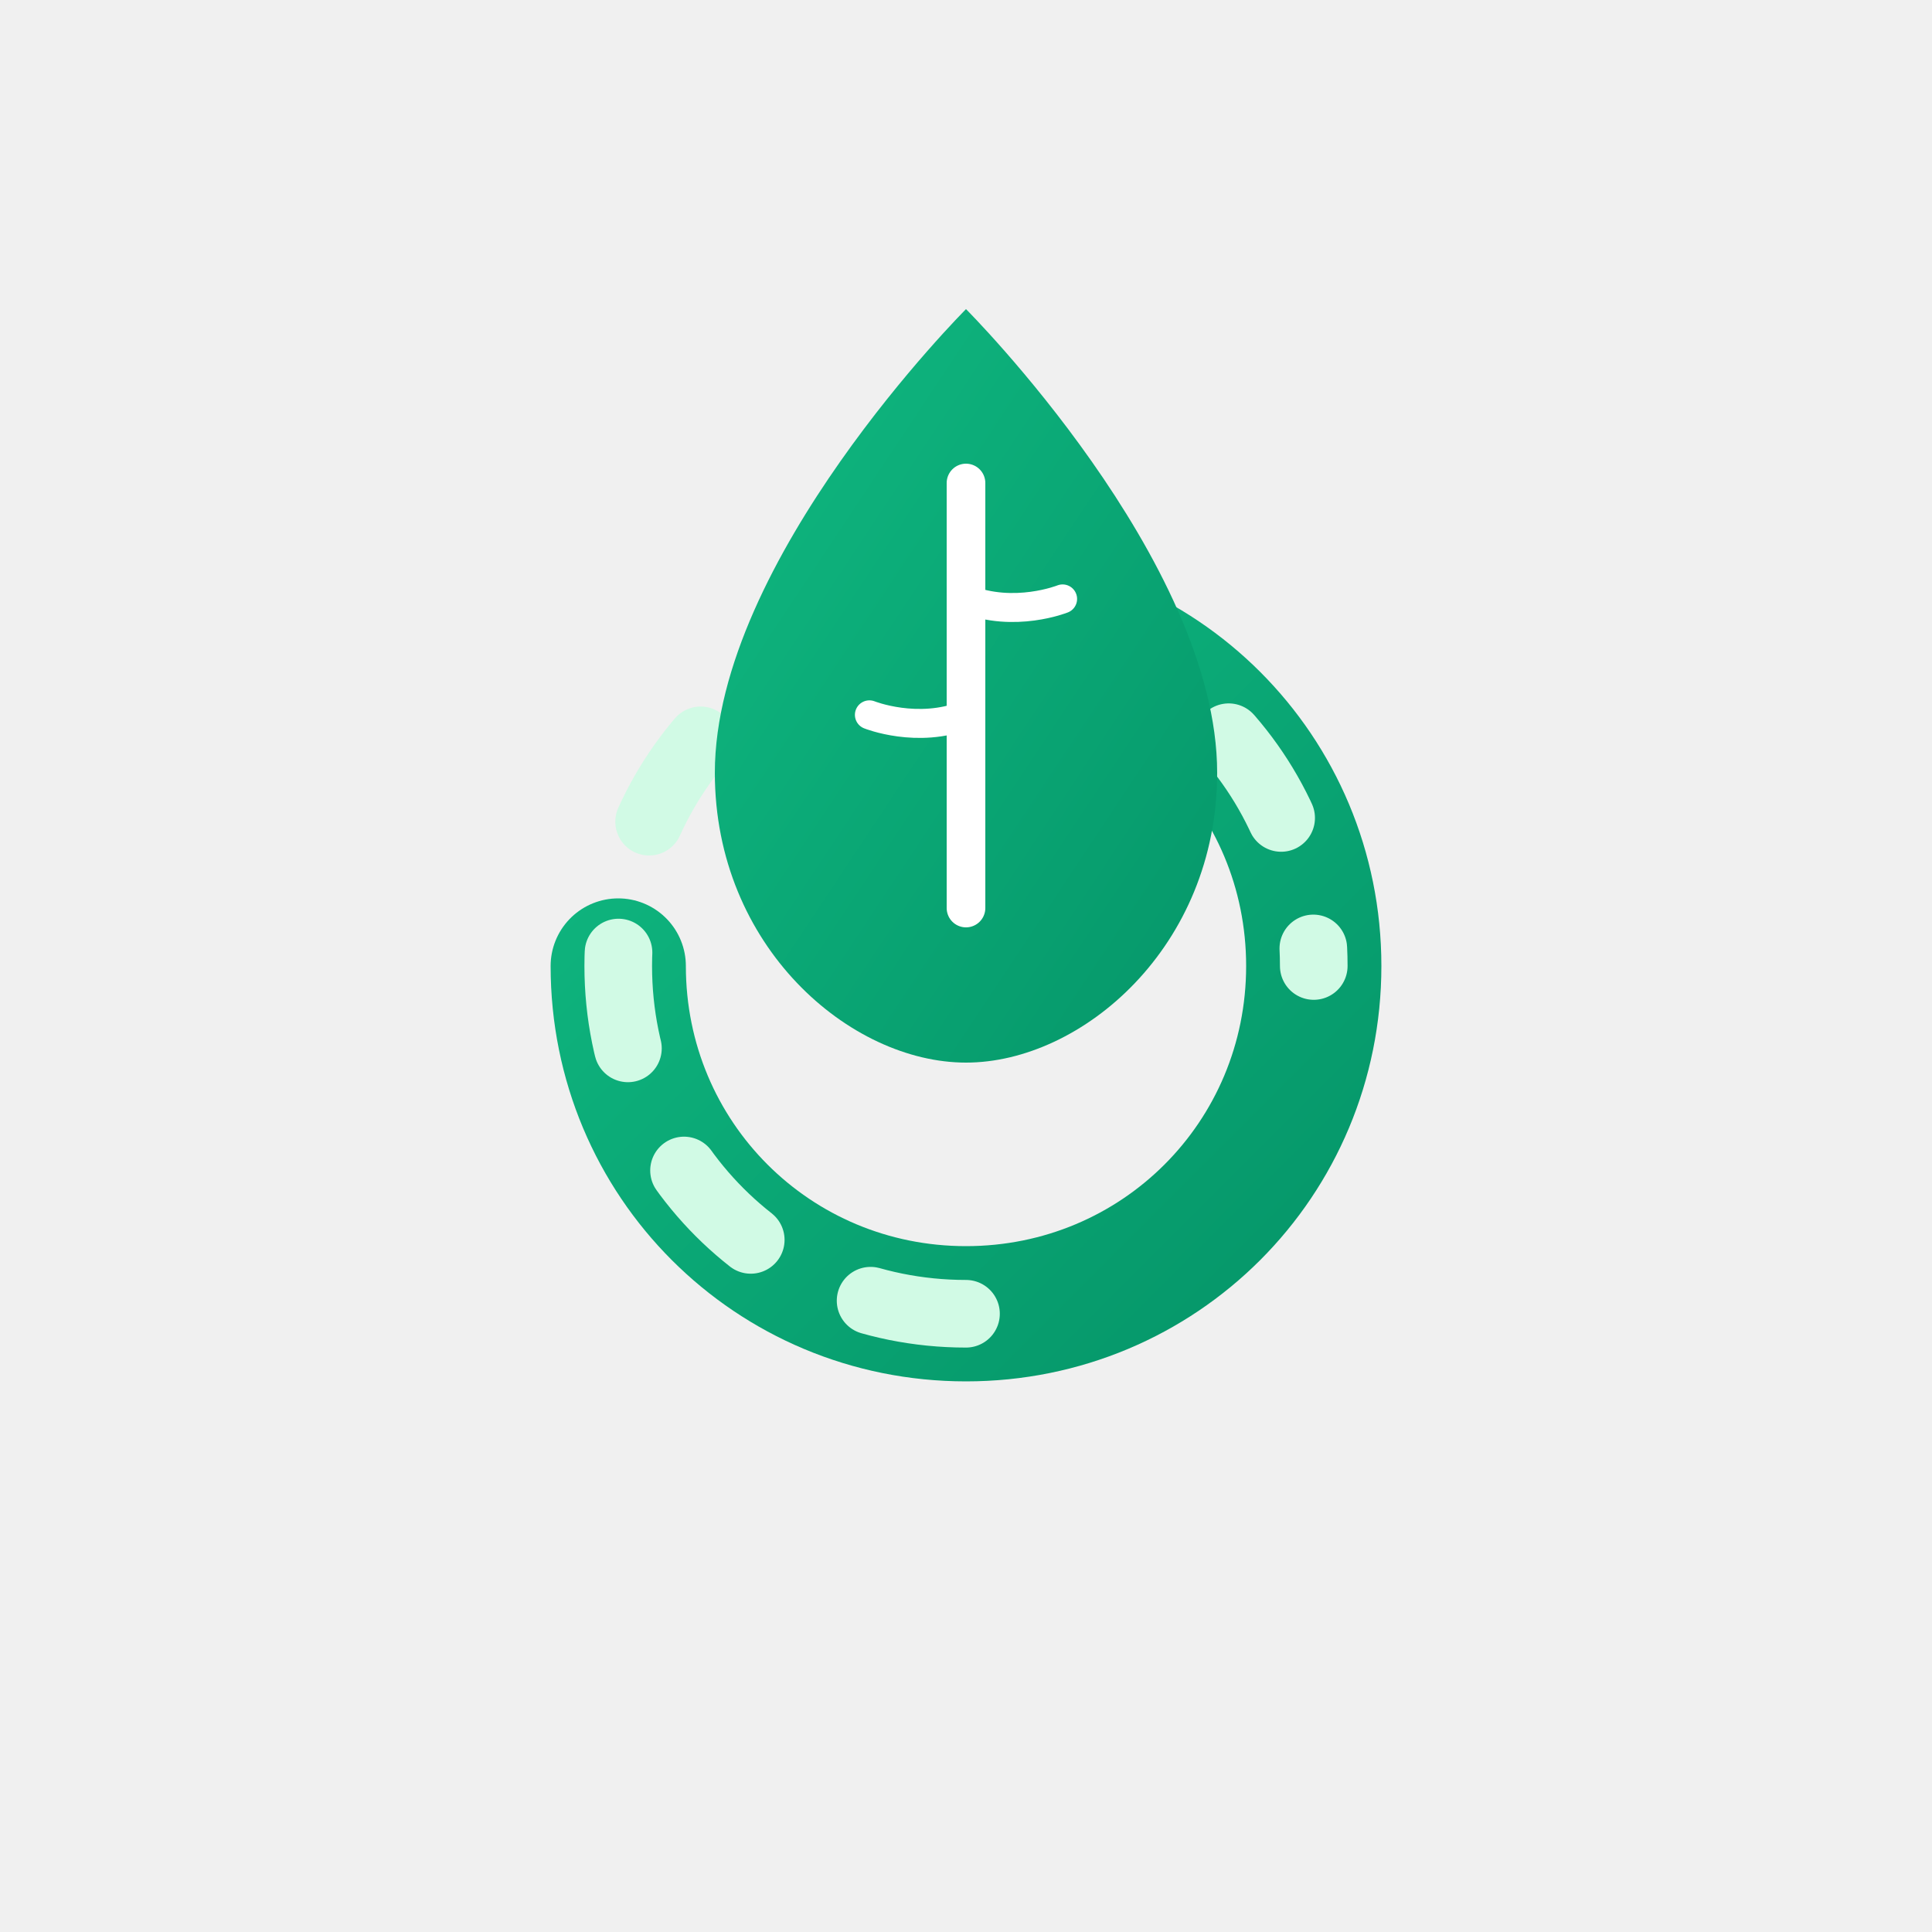
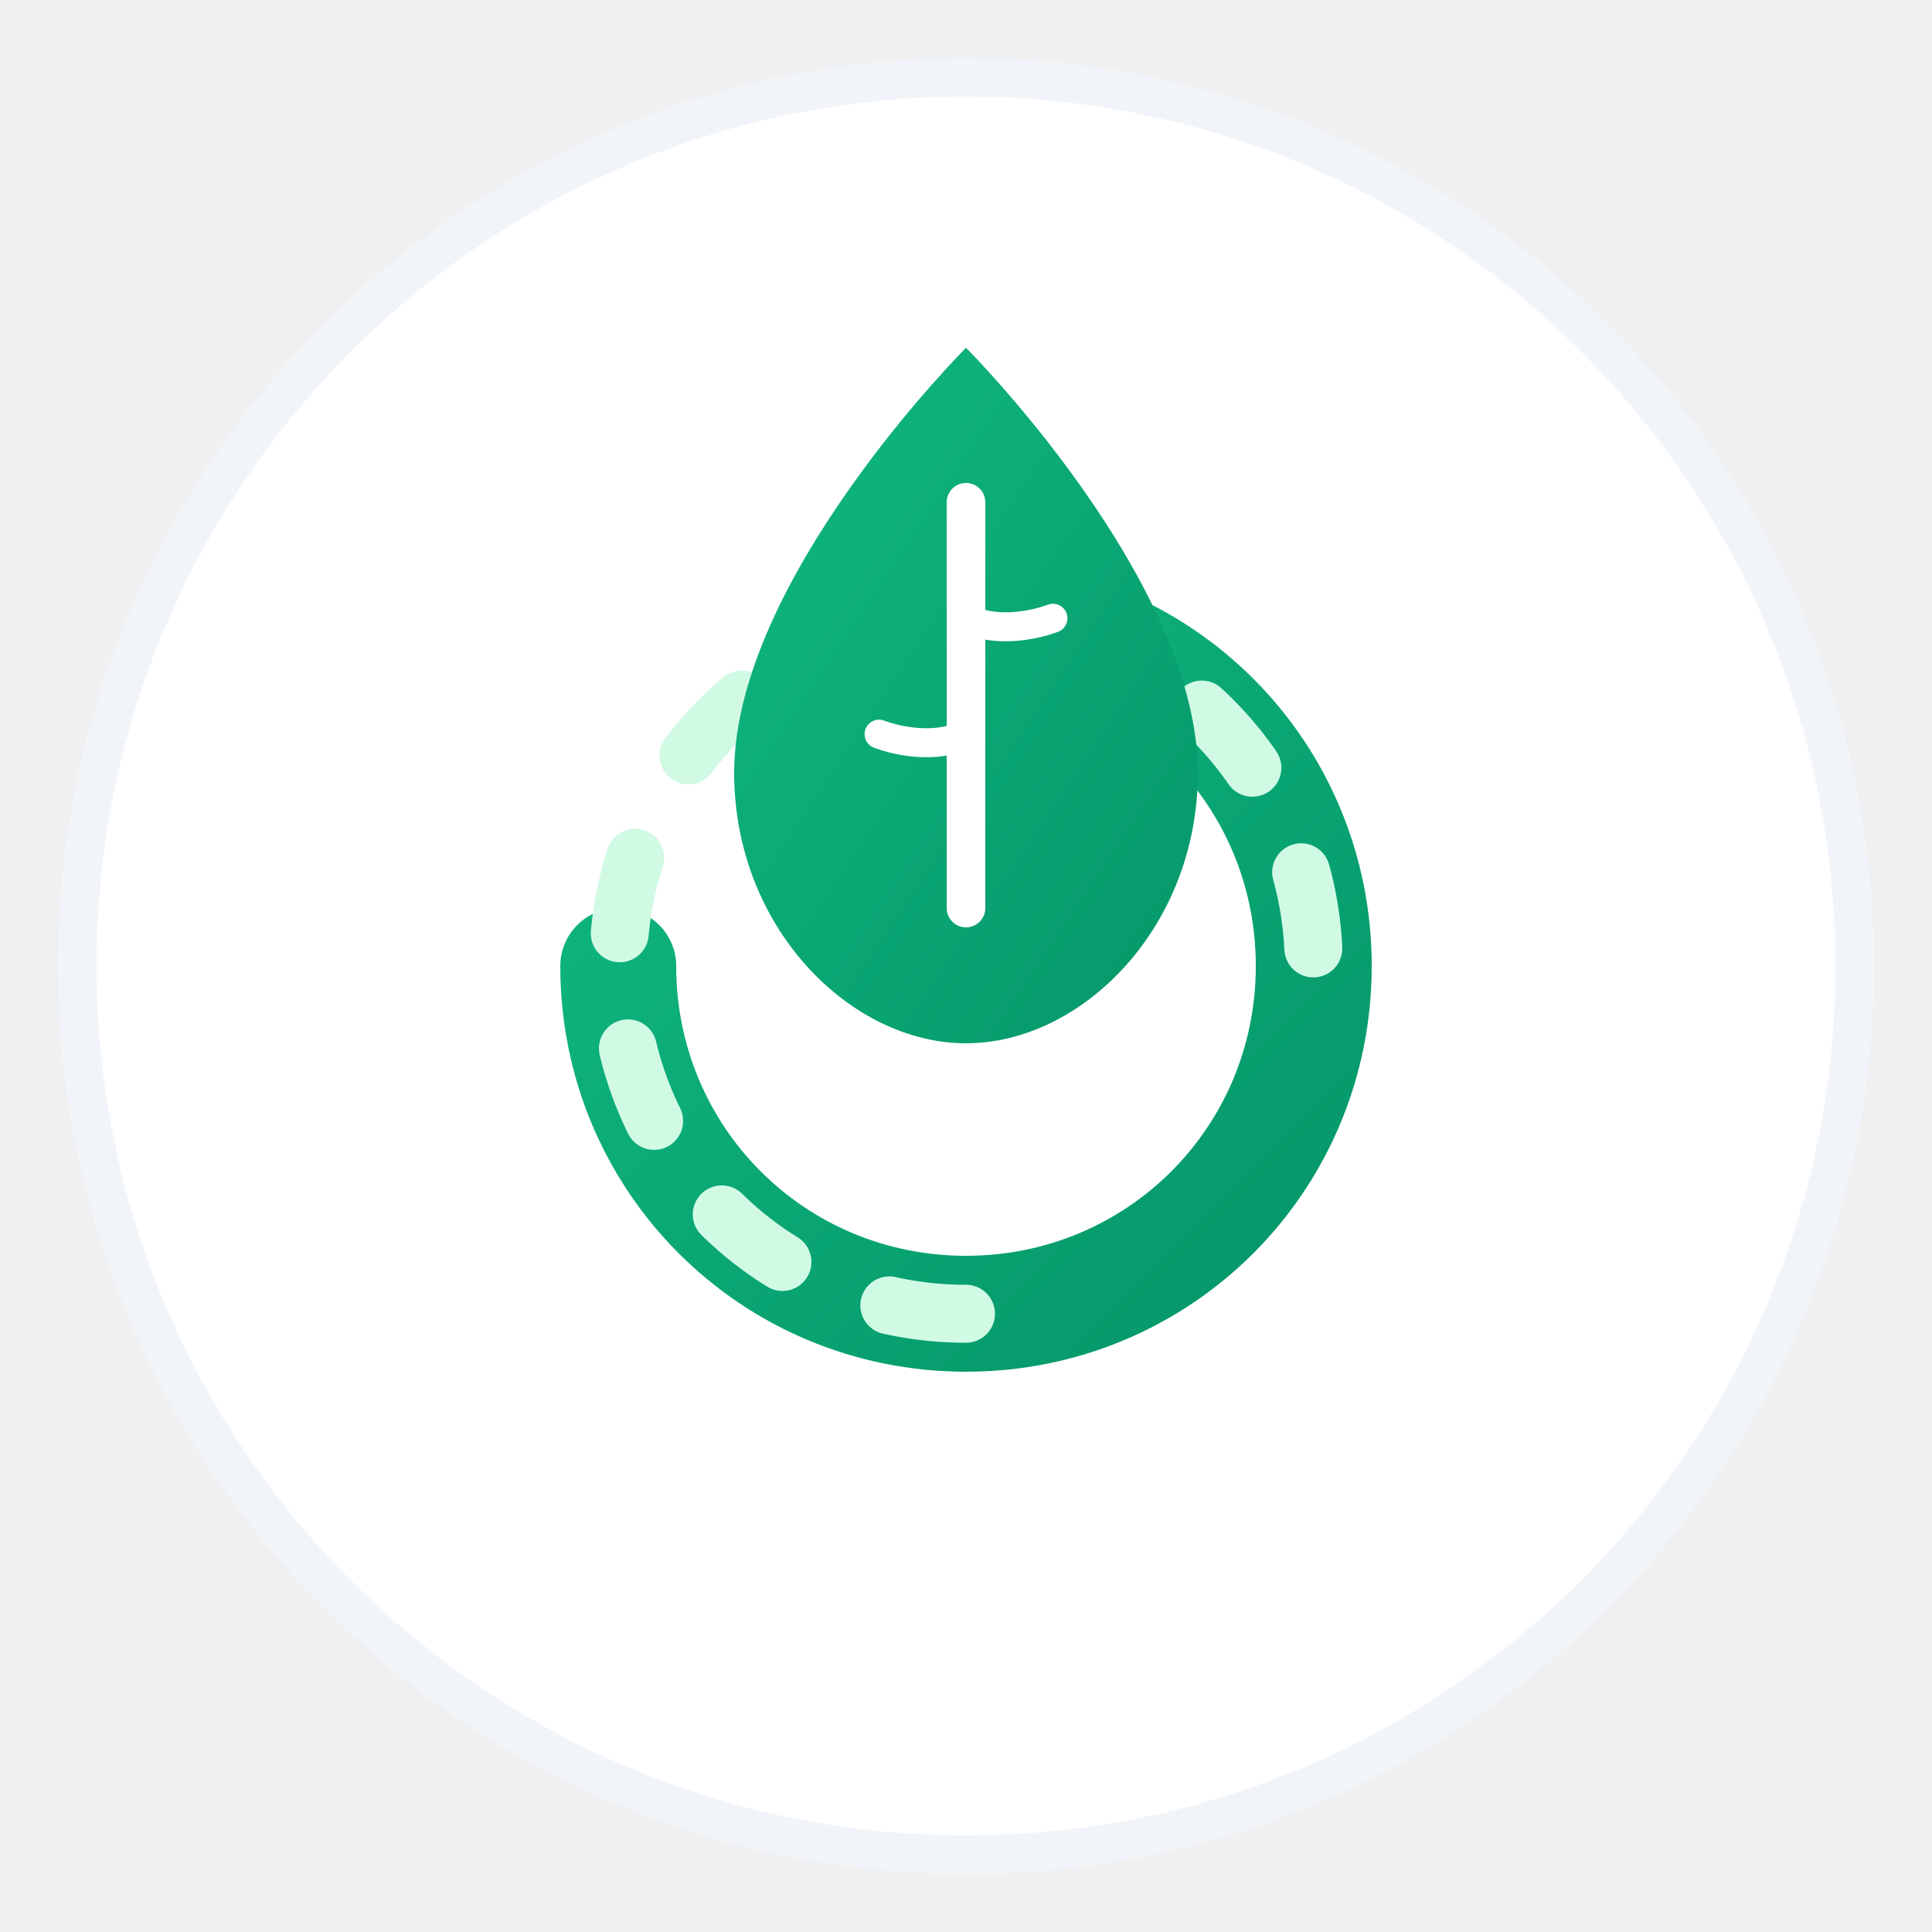
<svg xmlns="http://www.w3.org/2000/svg" viewBox="0 0 100 100" fill="none">
  <defs>
    <linearGradient id="logo-grad" x1="0%" y1="0%" x2="100%" y2="100%">
      <stop offset="0%" stop-color="#10b981" />
      <stop offset="100%" stop-color="#059669" />
    </linearGradient>
  </defs>
-   <path d="M32 50C32 60 40 68 50 68C60 68 68 60 68 50C68 40 60 32 50 32" stroke="url(#logo-grad)" stroke-width="7" stroke-linecap="round" />
-   <path d="M50 68C40 68 32 60 32 50C32 40 40 32 50 32C60 32 68 40 68 50" stroke="#d1fae5" stroke-width="3.5" stroke-linecap="round" stroke-dasharray="5 7" />
-   <path d="M50 16C50 16 63 29 63 40C63 49 56 55 50 55C44 55 37 49 37 40C37 29 50 16 50 16Z" fill="url(#logo-grad)" />
-   <path d="M50 25V47" stroke="white" stroke-width="2" stroke-linecap="round" />
-   <path d="M50 31C52.5 32 55 31 55 31" stroke="white" stroke-width="1.5" stroke-linecap="round" />
-   <path d="M50 37C47.5 38 45 37 45 37" stroke="white" stroke-width="1.5" stroke-linecap="round" />
+   <circle cx="50" cy="50" r="46" fill="#ffffff" stroke="#f1f5f9" stroke-width="2" />
+   <path d="M32 50C32 60 40 68 50 68C60 68 68 60 68 50C68 40 60 32 50 32" stroke="url(#logo-grad)" stroke-width="6" stroke-linecap="round" />
+   <path d="M50 68C40 68 32 60 32 50C32 40 40 32 50 32C60 32 68 40 68 50" stroke="#d1fae5" stroke-width="3" stroke-linecap="round" stroke-dasharray="4 6" />
+   <path d="M50 18C50 18 62 30 62 40C62 48 56 54 50 54C44 54 38 48 38 40C38 30 50 18 50 18Z" fill="url(#logo-grad)" />
+   <path d="M50 26V47" stroke="white" stroke-width="2" stroke-linecap="round" />
+   <path d="M50 32C52 33 54.5 32 54.5 32" stroke="white" stroke-width="1.5" stroke-linecap="round" />
+   <path d="M50 38C48 39 45.5 38 45.5 38" stroke="white" stroke-width="1.5" stroke-linecap="round" />
</svg>
